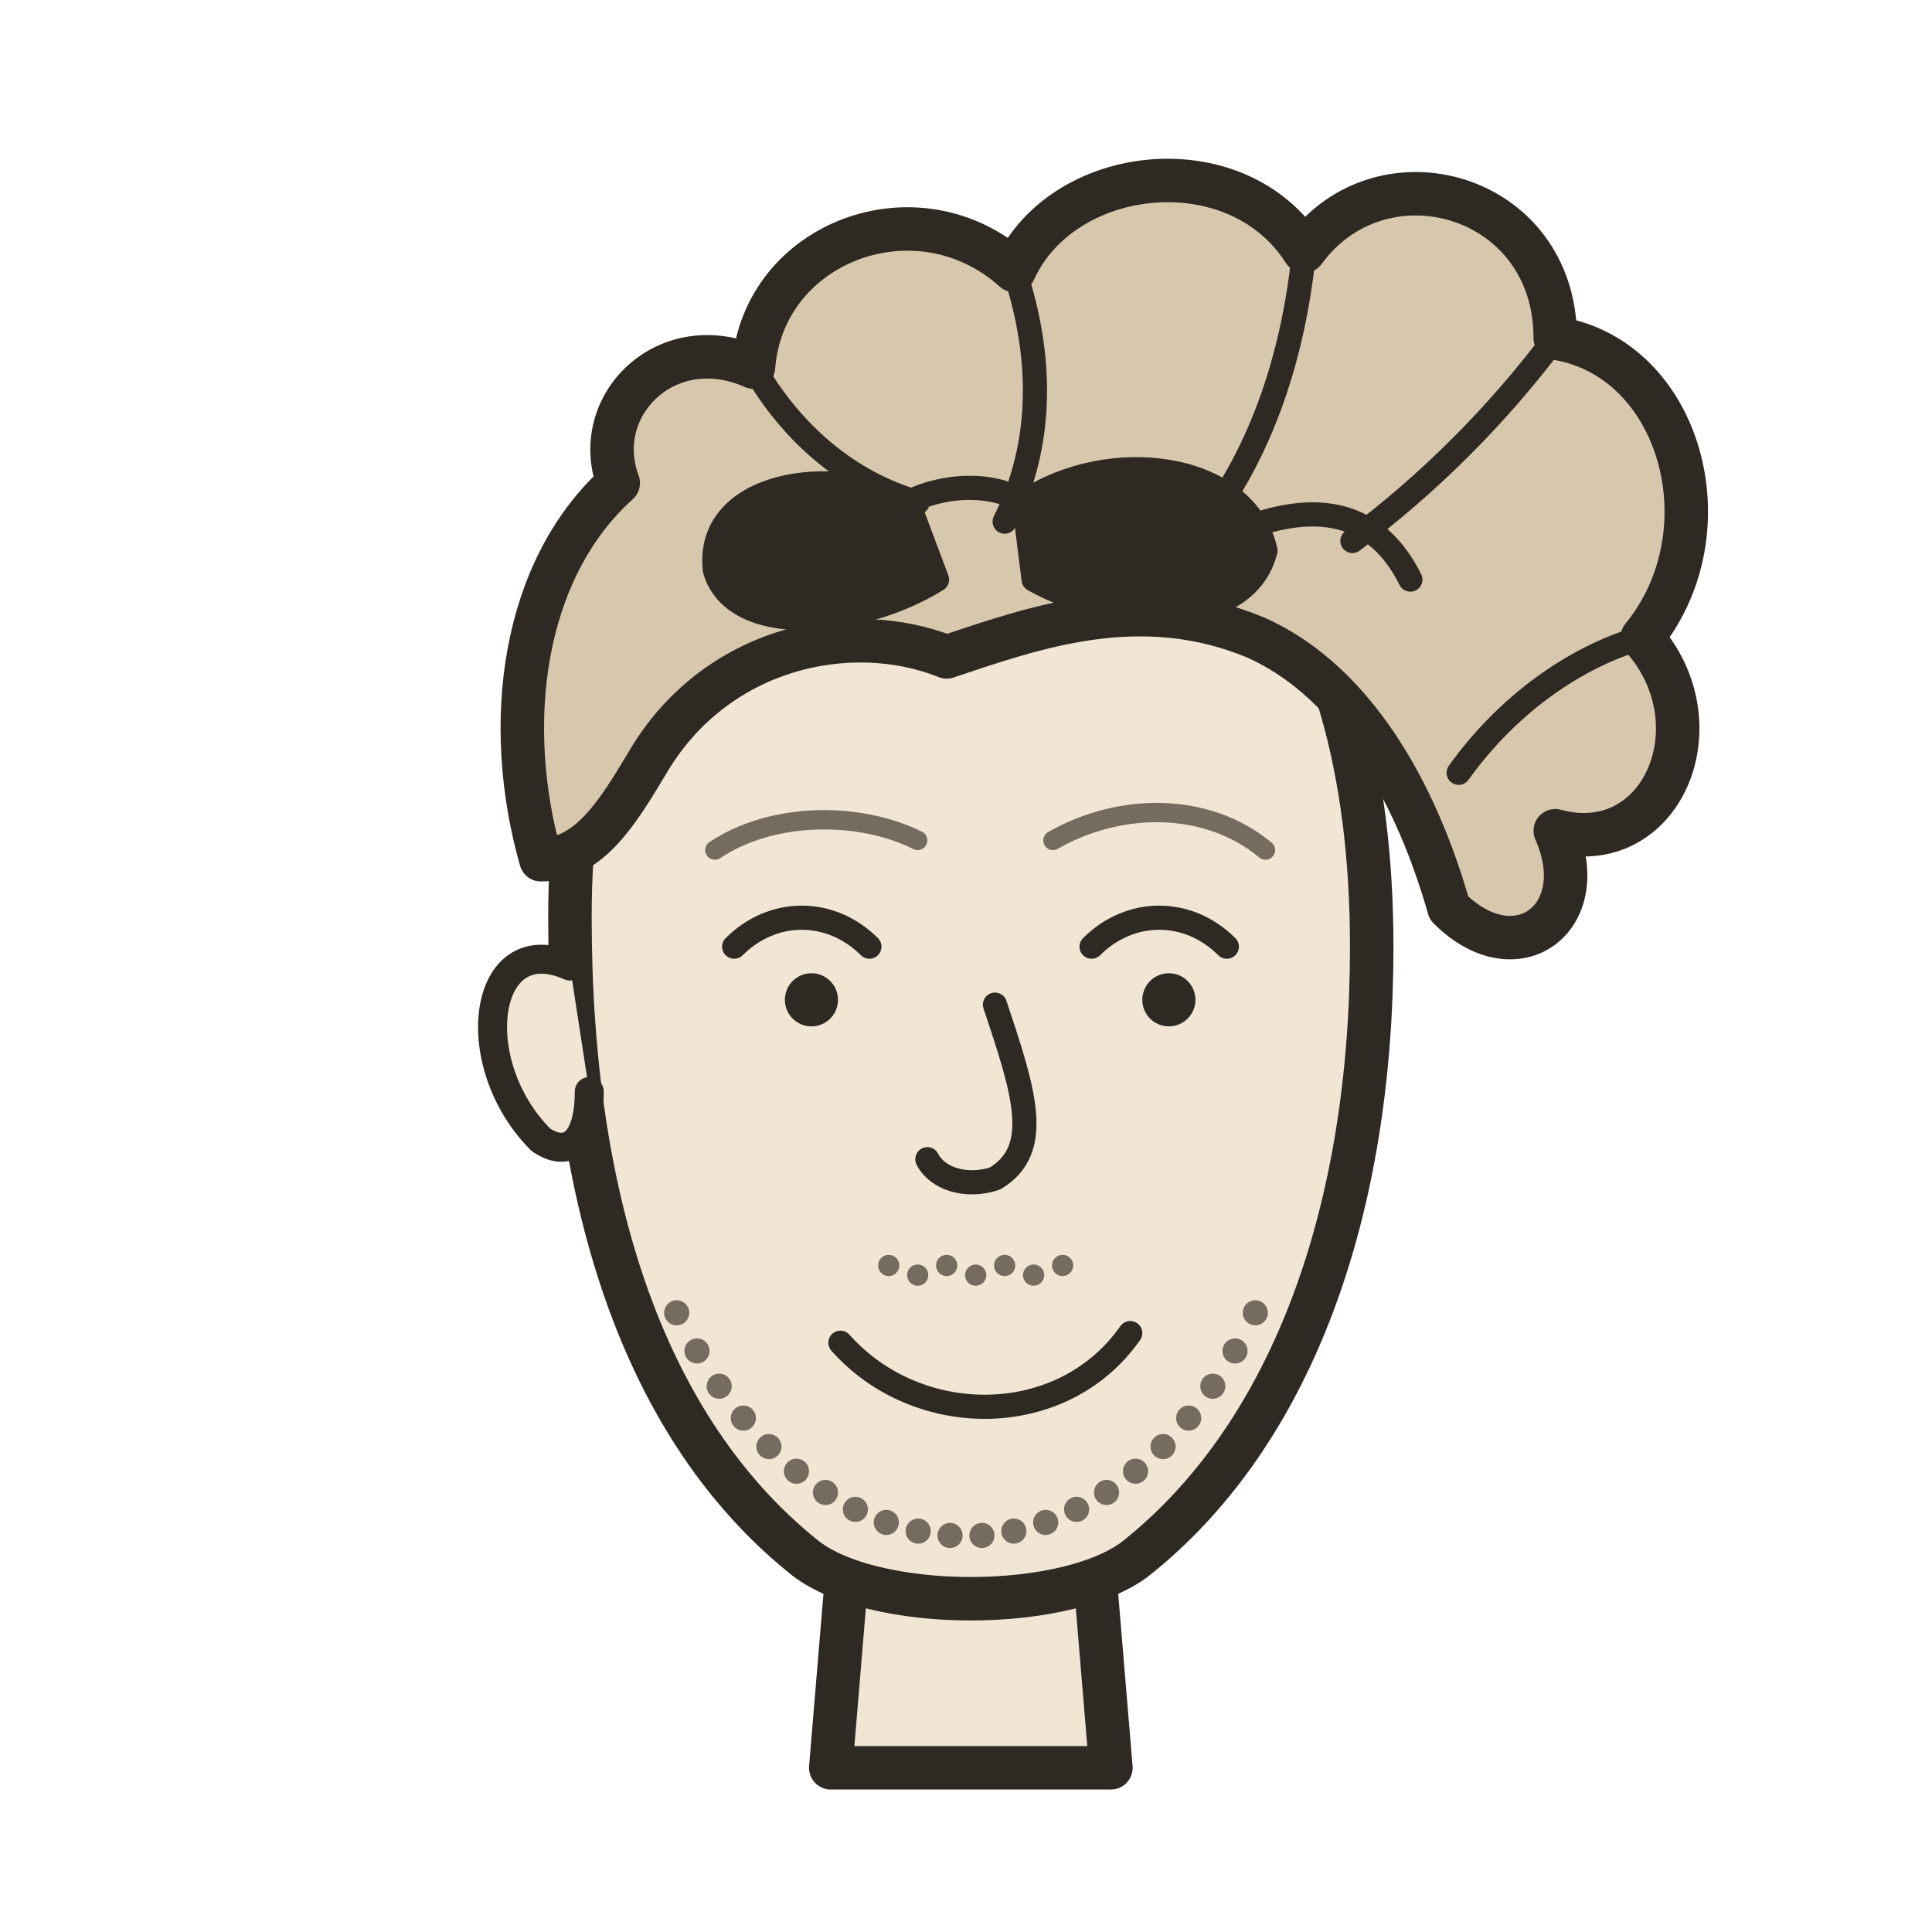
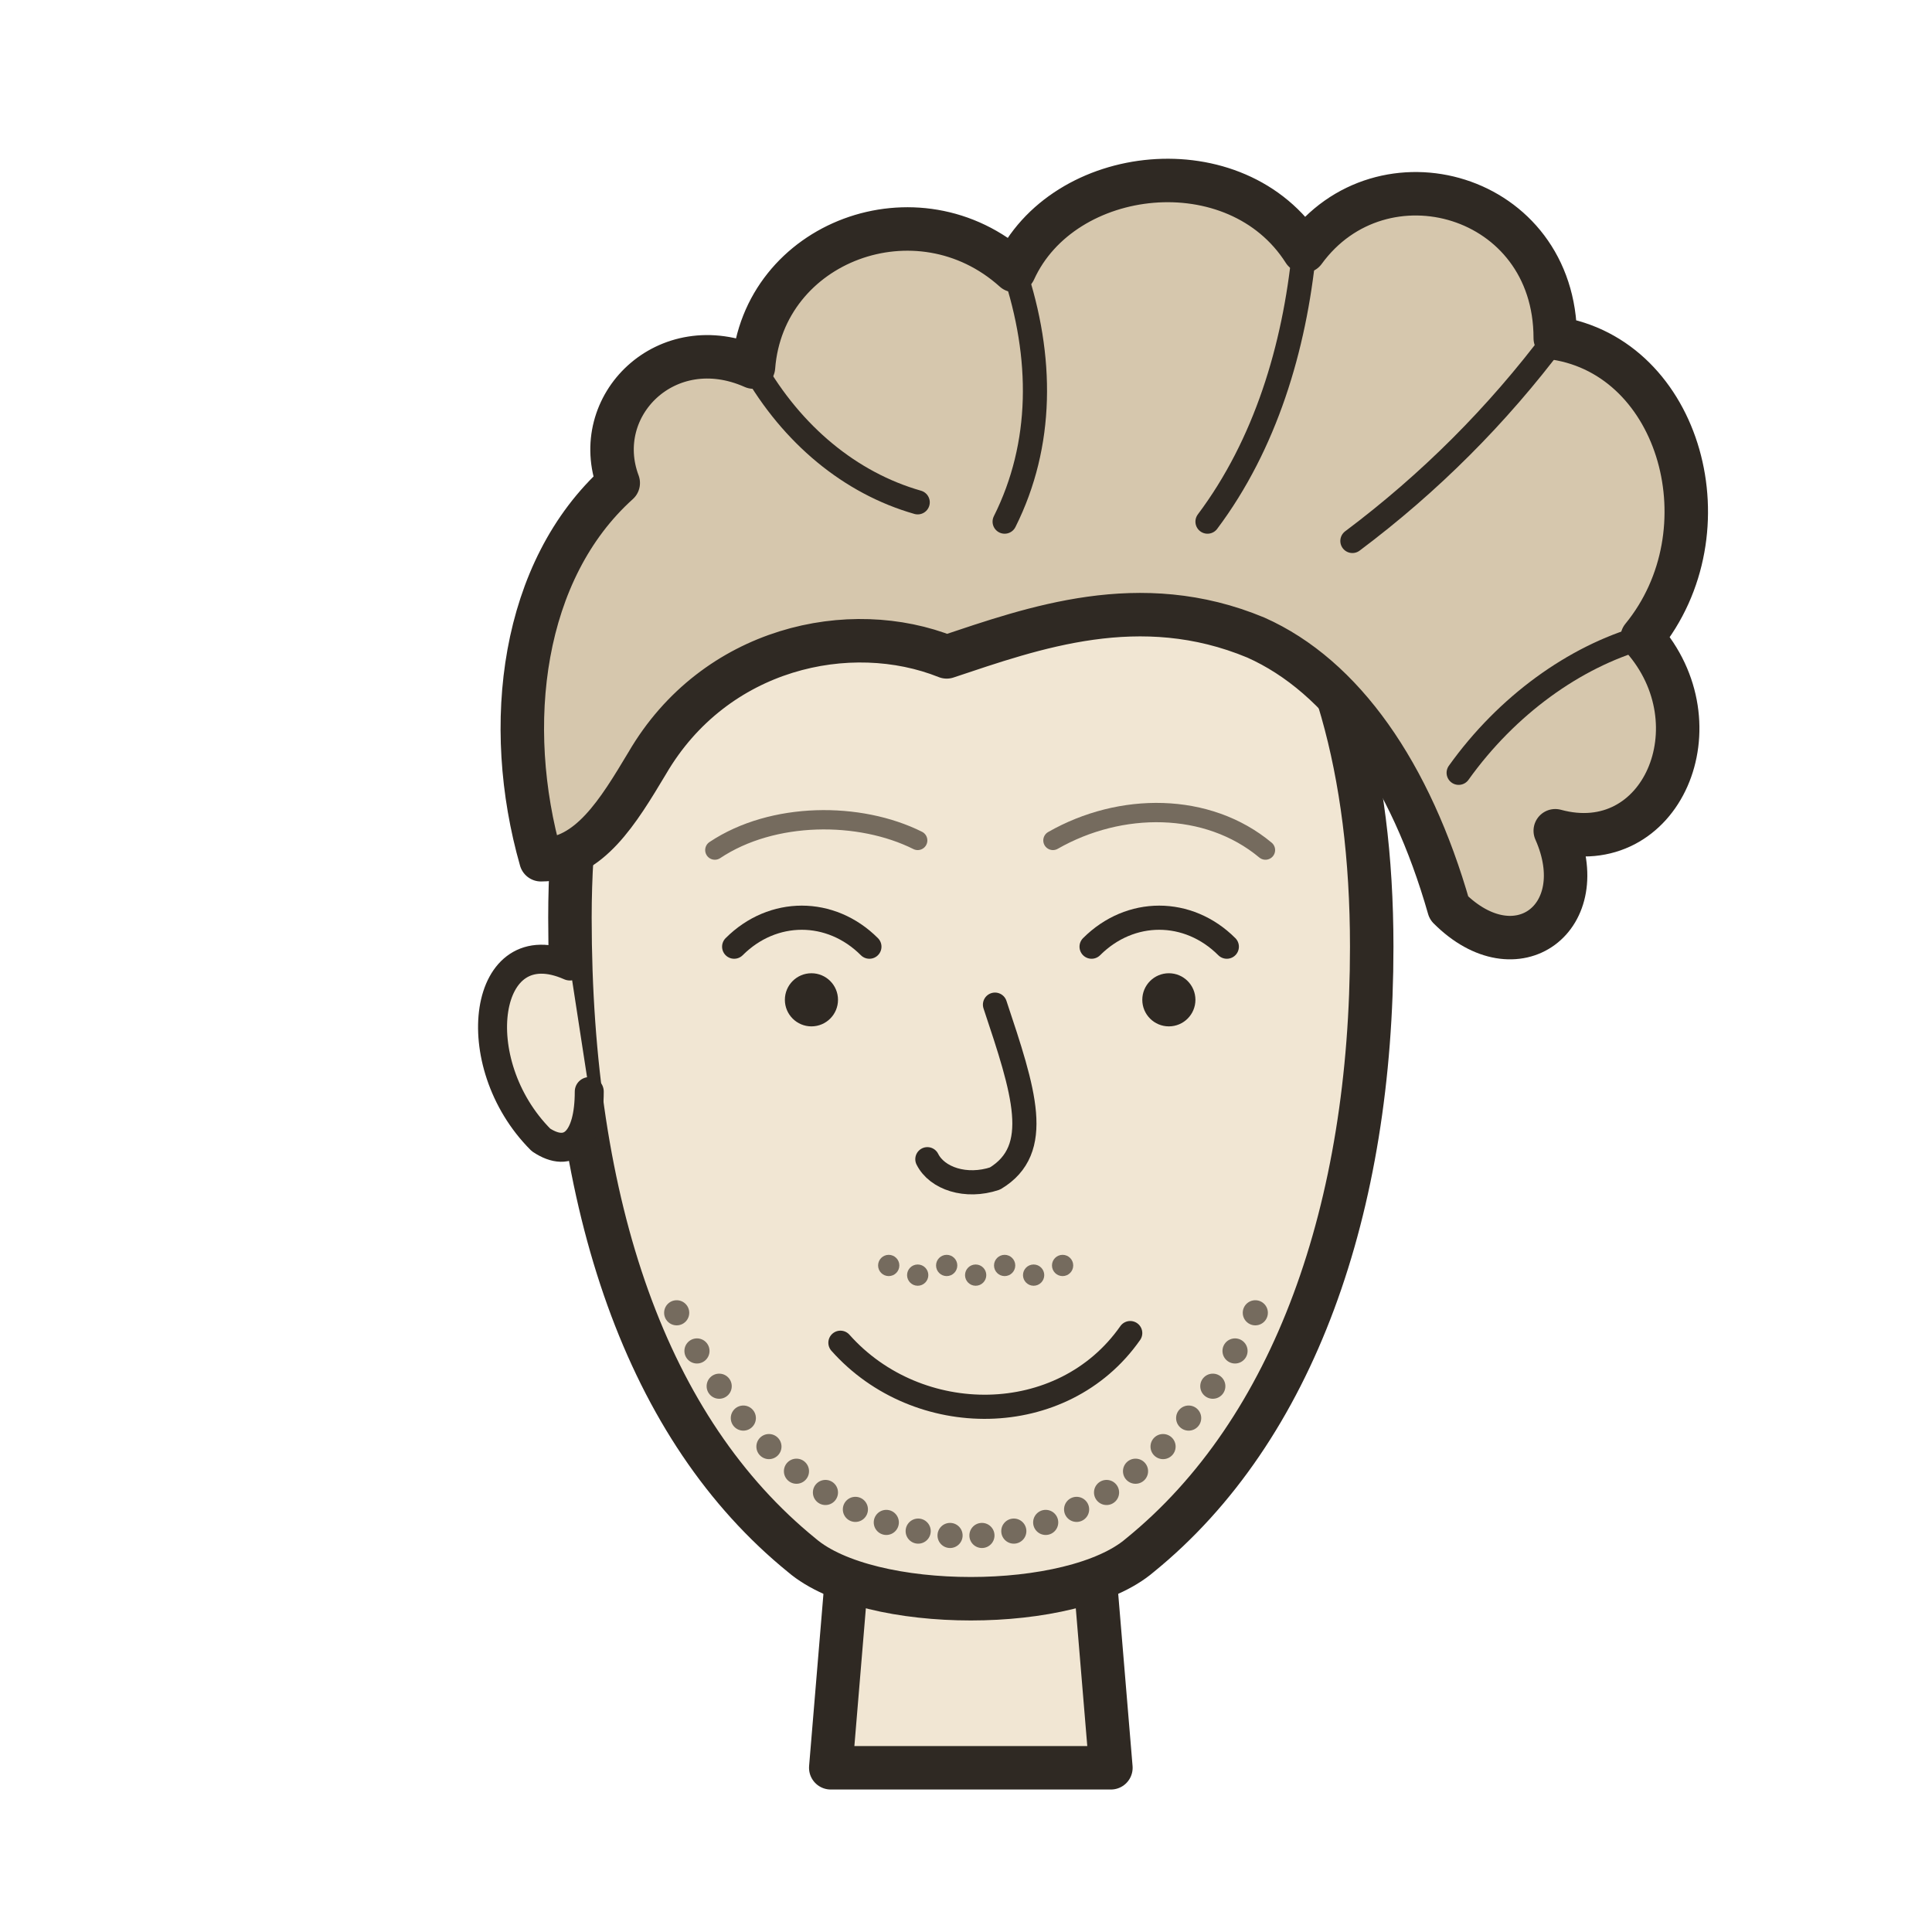
<svg xmlns="http://www.w3.org/2000/svg" width="400" height="400" viewBox="0 0 400 400">
  <path d="M 176 318 L 172 366 L 230 366 L 226 318 Z" fill="#f1e6d3" stroke="#2f2923" stroke-width="9" stroke-linecap="round" stroke-linejoin="round" />
  <path d="M 118 190 C 118 120, 152 84, 200 84 C 250 84, 284 122, 284 196 C 284 250, 268 296, 236 322 C 222 334, 180 334, 166 322 C 134 296, 118 250, 118 190 Z" fill="#f1e6d3" stroke="#2f2923" stroke-width="9" stroke-linecap="round" stroke-linejoin="round" />
  <path d="M 118 200 C 100 192, 96 220, 112 236 C 118 240, 122 236, 122 226" fill="#f1e6d3" stroke="#2f2923" stroke-width="6" stroke-linecap="round" stroke-linejoin="round" />
  <circle cx="259.9" cy="271.8" r="2.6" fill="#756b5e" stroke="none" stroke-width="0" />
  <circle cx="255.7" cy="279.7" r="2.6" fill="#756b5e" stroke="none" stroke-width="0" />
  <circle cx="251.1" cy="287.0" r="2.6" fill="#756b5e" stroke="none" stroke-width="0" />
  <circle cx="246.1" cy="293.6" r="2.6" fill="#756b5e" stroke="none" stroke-width="0" />
  <circle cx="240.8" cy="299.5" r="2.6" fill="#756b5e" stroke="none" stroke-width="0" />
  <circle cx="235.1" cy="304.6" r="2.6" fill="#756b5e" stroke="none" stroke-width="0" />
  <circle cx="229.1" cy="309.0" r="2.6" fill="#756b5e" stroke="none" stroke-width="0" />
  <circle cx="222.9" cy="312.5" r="2.6" fill="#756b5e" stroke="none" stroke-width="0" />
  <circle cx="216.5" cy="315.2" r="2.6" fill="#756b5e" stroke="none" stroke-width="0" />
  <circle cx="209.9" cy="317.0" r="2.6" fill="#756b5e" stroke="none" stroke-width="0" />
  <circle cx="203.3" cy="317.9" r="2.6" fill="#756b5e" stroke="none" stroke-width="0" />
  <circle cx="196.7" cy="317.9" r="2.6" fill="#756b5e" stroke="none" stroke-width="0" />
  <circle cx="190.1" cy="317.0" r="2.6" fill="#756b5e" stroke="none" stroke-width="0" />
  <circle cx="183.5" cy="315.2" r="2.6" fill="#756b5e" stroke="none" stroke-width="0" />
  <circle cx="177.1" cy="312.5" r="2.6" fill="#756b5e" stroke="none" stroke-width="0" />
  <circle cx="170.9" cy="309.0" r="2.6" fill="#756b5e" stroke="none" stroke-width="0" />
  <circle cx="164.9" cy="304.6" r="2.6" fill="#756b5e" stroke="none" stroke-width="0" />
  <circle cx="159.2" cy="299.5" r="2.6" fill="#756b5e" stroke="none" stroke-width="0" />
  <circle cx="153.9" cy="293.6" r="2.6" fill="#756b5e" stroke="none" stroke-width="0" />
  <circle cx="148.9" cy="287.0" r="2.6" fill="#756b5e" stroke="none" stroke-width="0" />
  <circle cx="144.3" cy="279.7" r="2.6" fill="#756b5e" stroke="none" stroke-width="0" />
  <circle cx="140.1" cy="271.8" r="2.6" fill="#756b5e" stroke="none" stroke-width="0" />
  <circle cx="184" cy="262" r="2.2" fill="#756b5e" stroke="none" stroke-width="0" />
  <circle cx="190" cy="264" r="2.2" fill="#756b5e" stroke="none" stroke-width="0" />
  <circle cx="196" cy="262" r="2.2" fill="#756b5e" stroke="none" stroke-width="0" />
  <circle cx="202" cy="264" r="2.2" fill="#756b5e" stroke="none" stroke-width="0" />
  <circle cx="208" cy="262" r="2.2" fill="#756b5e" stroke="none" stroke-width="0" />
  <circle cx="214" cy="264" r="2.2" fill="#756b5e" stroke="none" stroke-width="0" />
  <circle cx="220" cy="262" r="2.2" fill="#756b5e" stroke="none" stroke-width="0" />
  <path d="M 112 178 C 104 150, 108 118, 128 100 C 122 84, 138 68, 156 76 C 158 50, 190 38, 210 56 C 220 34, 256 30, 270 52 C 286 30, 322 40, 322 70 C 348 74, 358 110, 340 132 C 356 150, 344 178, 322 172 C 330 190, 314 202, 300 188 C 292 160, 278 140, 260 132 C 236 122, 214 130, 196 136 C 176 128, 148 134, 134 158 C 128 168, 122 178, 112 178 Z" fill="#d6c7ad" stroke="#2f2923" stroke-width="9" stroke-linecap="round" stroke-linejoin="round" />
  <path d="M 156 76 C 164 90, 176 100, 190 104" fill="none" stroke="#2f2923" stroke-width="5" stroke-linecap="round" stroke-linejoin="round" />
  <path d="M 210 56 C 216 74, 216 92, 208 108" fill="none" stroke="#2f2923" stroke-width="5" stroke-linecap="round" stroke-linejoin="round" />
  <path d="M 270 52 C 268 72, 262 92, 250 108" fill="none" stroke="#2f2923" stroke-width="5" stroke-linecap="round" stroke-linejoin="round" />
  <path d="M 322 70 C 310 86, 296 100, 280 112" fill="none" stroke="#2f2923" stroke-width="5" stroke-linecap="round" stroke-linejoin="round" />
  <path d="M 340 132 C 326 136, 312 146, 302 160" fill="none" stroke="#2f2923" stroke-width="5" stroke-linecap="round" stroke-linejoin="round" />
-   <path d="M 148 118 C 146 100, 172 96, 188 104 L 194 120 C 178 130, 152 132, 148 118 Z" fill="#2f2923" stroke="#2f2923" stroke-width="5" stroke-linecap="round" stroke-linejoin="round" />
-   <path d="M 212 104 C 230 92, 258 96, 262 114 C 258 130, 232 130, 214 120 Z" fill="#2f2923" stroke="#2f2923" stroke-width="5" stroke-linecap="round" stroke-linejoin="round" />
-   <path d="M 188 104 C 196 100, 206 100, 212 104" fill="none" stroke="#2f2923" stroke-width="5" stroke-linecap="round" stroke-linejoin="round" />
-   <path d="M 262 108 C 276 104, 286 108, 292 120" fill="none" stroke="#2f2923" stroke-width="5" stroke-linecap="round" stroke-linejoin="round" />
  <path d="M 148 176 C 160 168, 178 168, 190 174" fill="none" stroke="#756b5e" stroke-width="4" stroke-linecap="round" stroke-linejoin="round" />
  <path d="M 218 174 C 232 166, 250 166, 262 176" fill="none" stroke="#756b5e" stroke-width="4" stroke-linecap="round" stroke-linejoin="round" />
  <path d="M 152 196 C 160 188, 172 188, 180 196" fill="none" stroke="#2f2923" stroke-width="5" stroke-linecap="round" stroke-linejoin="round" />
  <circle cx="168" cy="207" r="5.5" fill="#2f2923" stroke="none" stroke-width="0" />
  <path d="M 226 196 C 234 188, 246 188, 254 196" fill="none" stroke="#2f2923" stroke-width="5" stroke-linecap="round" stroke-linejoin="round" />
  <circle cx="242" cy="207" r="5.5" fill="#2f2923" stroke="none" stroke-width="0" />
  <path d="M 206 208 C 212 226, 216 238, 206 244 C 200 246, 194 244, 192 240" fill="none" stroke="#2f2923" stroke-width="5" stroke-linecap="round" stroke-linejoin="round" />
  <path d="M 174 278 C 190 296, 220 296, 234 276" fill="none" stroke="#2f2923" stroke-width="5" stroke-linecap="round" stroke-linejoin="round" />
</svg>
